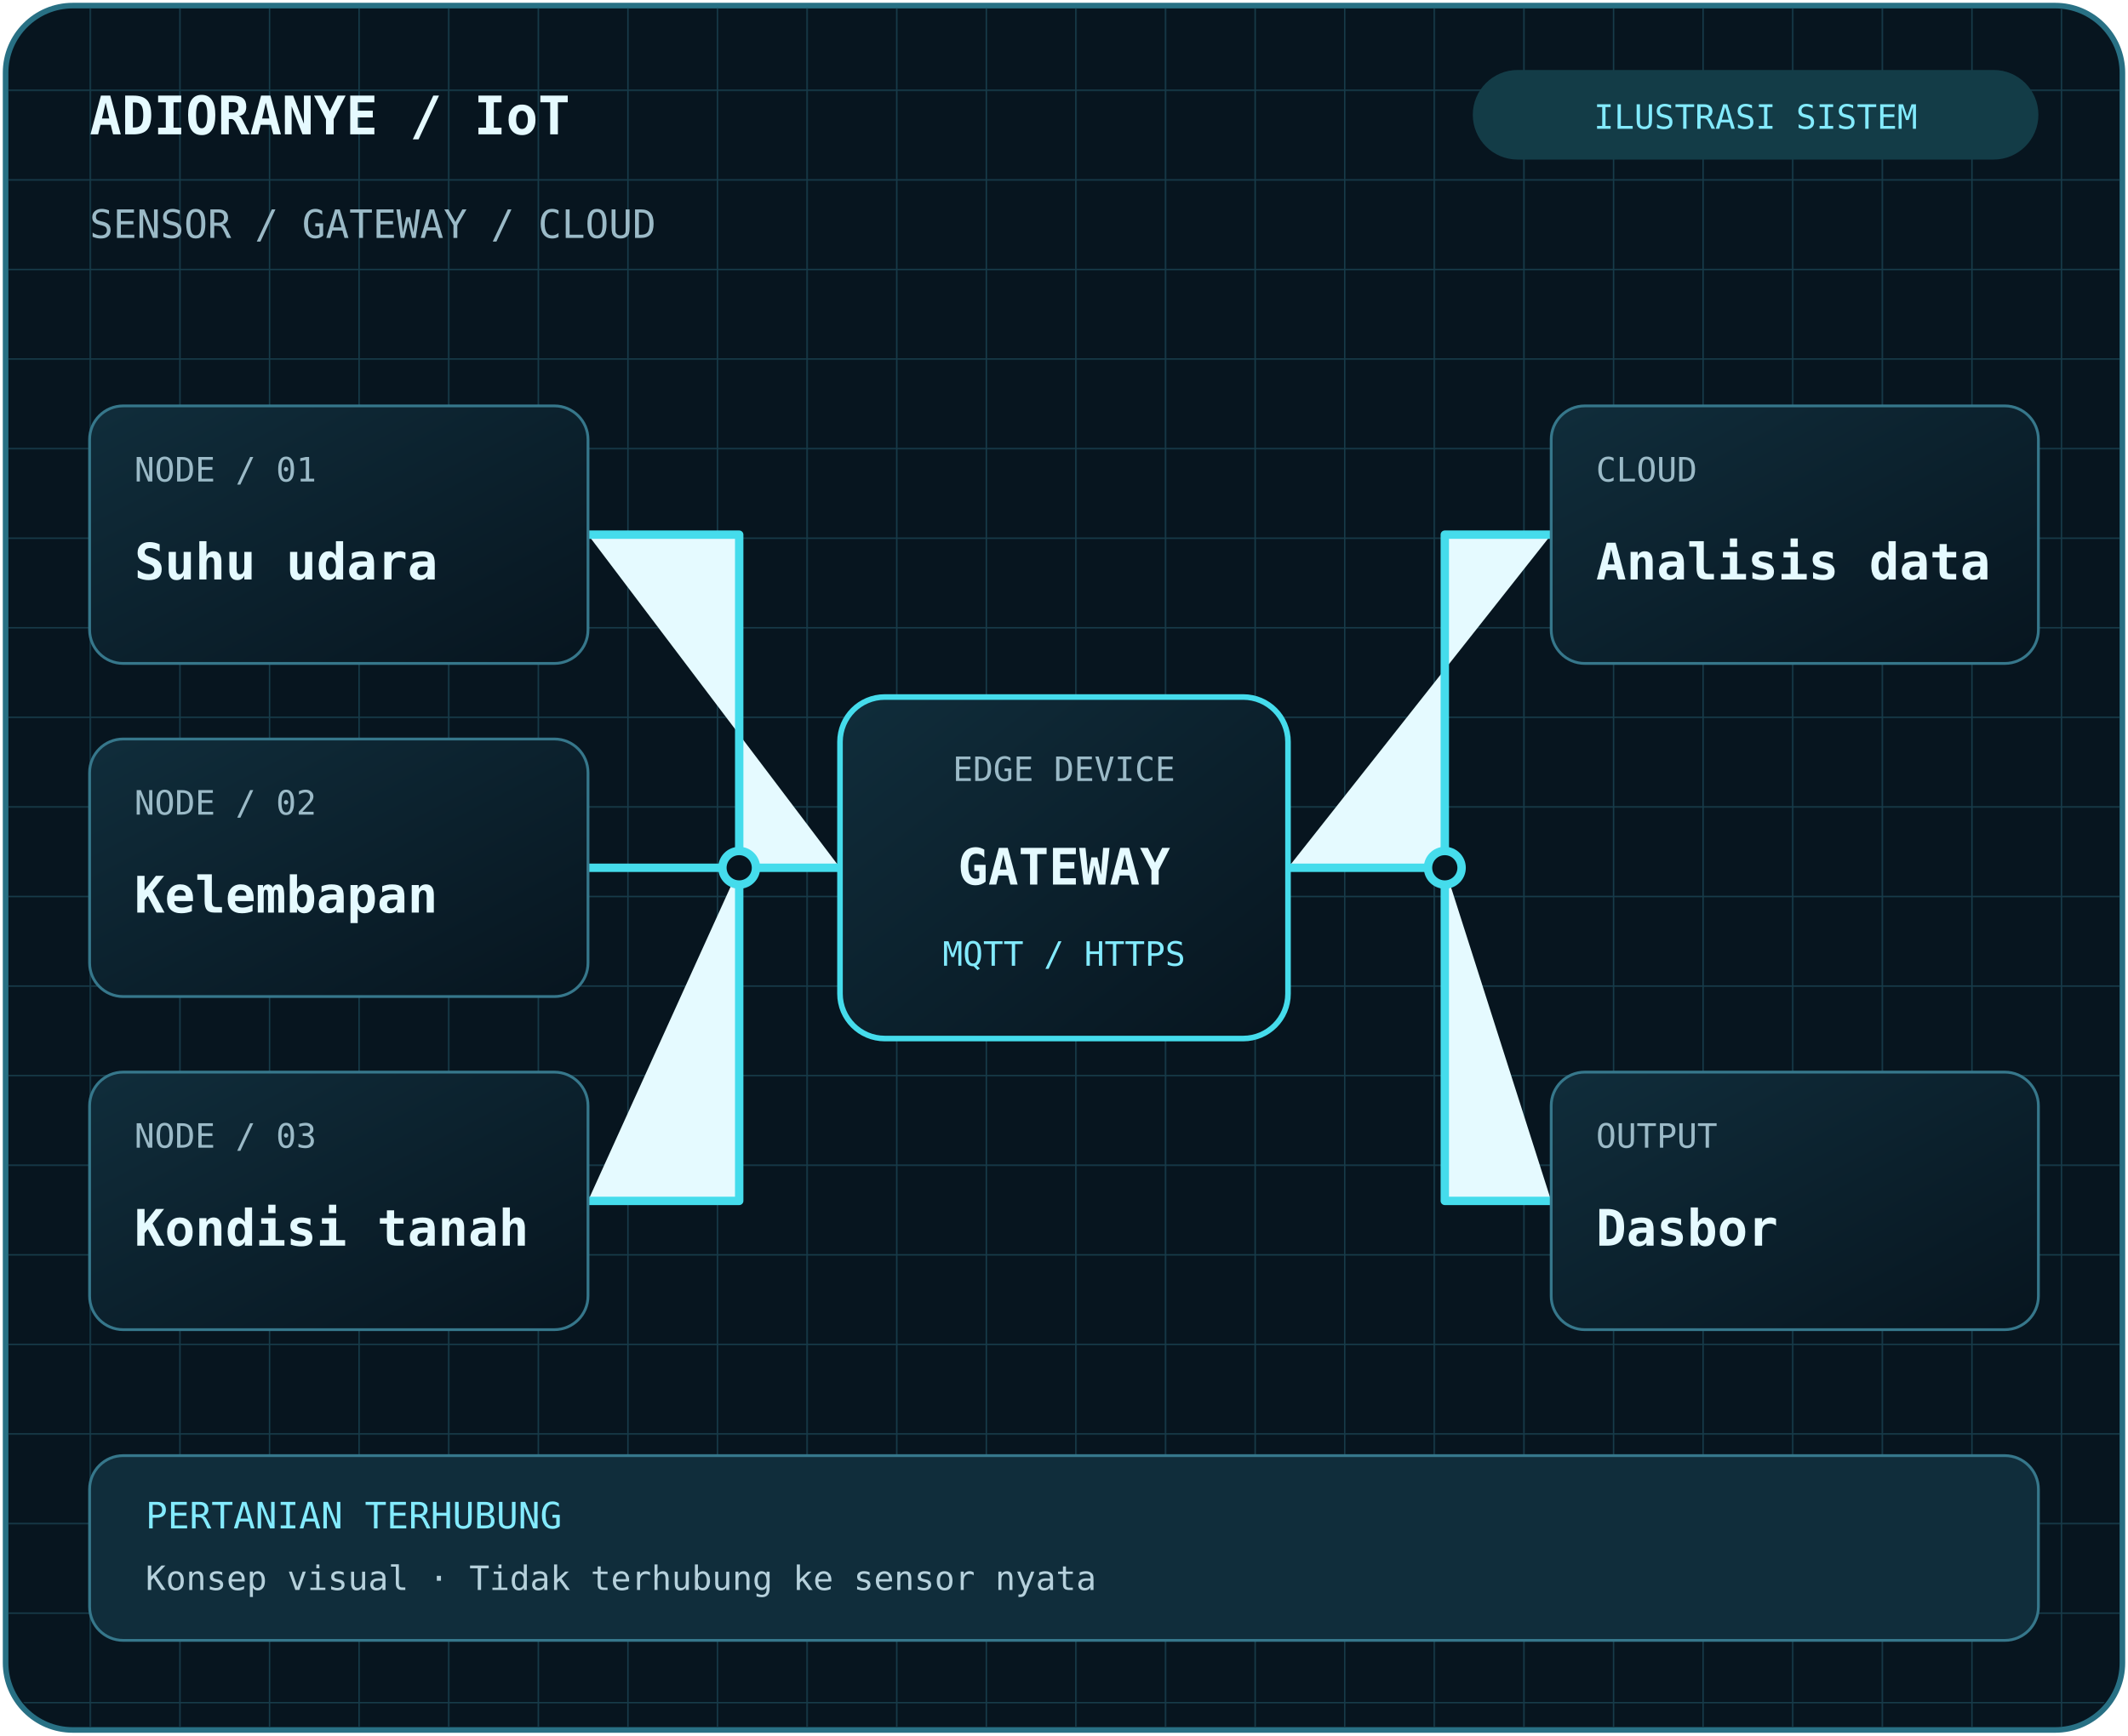
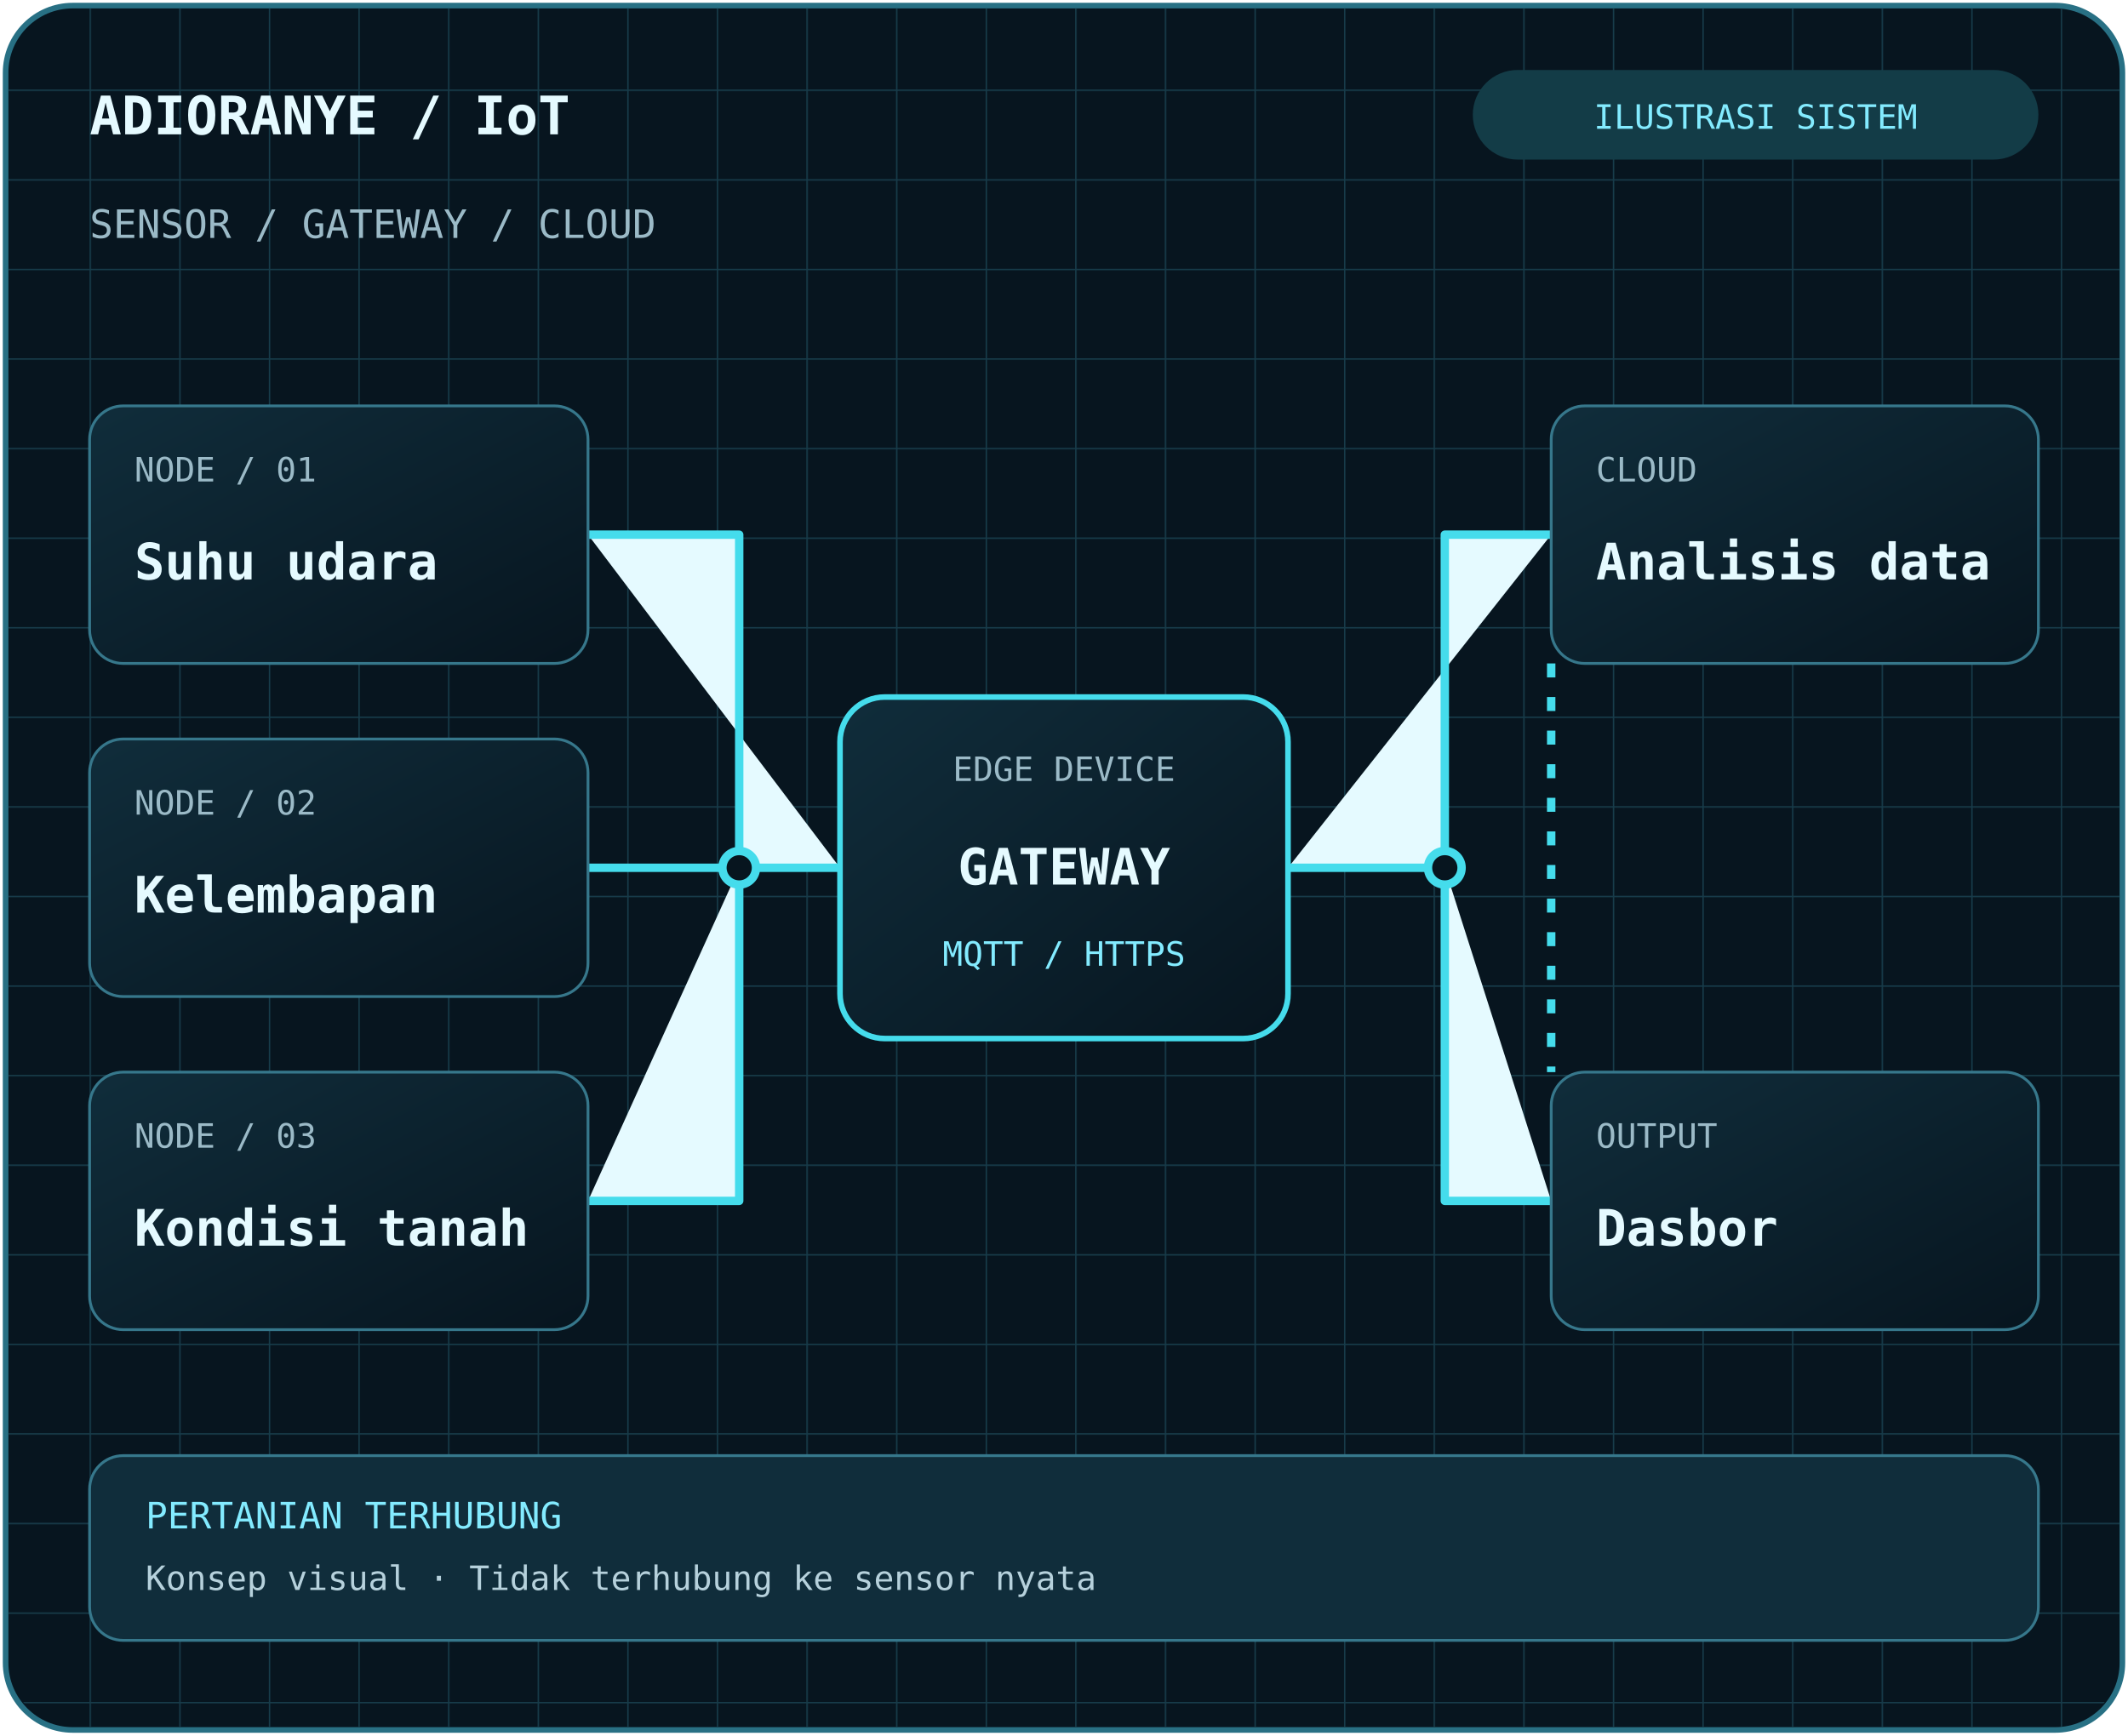
<svg xmlns="http://www.w3.org/2000/svg" width="760" height="620" viewBox="0 0 760 620" fill="none">
  <defs>
    <pattern id="grid" width="32" height="32" patternUnits="userSpaceOnUse">
      <path d="M32 0H0V32" stroke="#173b49" stroke-width="1" />
    </pattern>
    <linearGradient id="panel" x2="1" y2="1">
      <stop stop-color="#102d3b" />
      <stop offset="1" stop-color="#07151f" />
    </linearGradient>
  </defs>
+   <style>
+     /* ponytail: one 4.8-second illustration; add playback controls before looping. */
+     .packet { fill: #fcd778; stroke: #fff4ce; stroke-width: 2; opacity: 0; offset-distance: 0%; animation: transmit 4s linear forwards; }
+     .packet-one { offset-path: path('M210 191H264V310H460H516V191H554V237V383'); }
+     .packet-two { offset-path: path('M210 310H460H516V191H554V237V383'); animation-delay: .4s; }
+     .packet-three { offset-path: path('M210 429H264V310H460H516V191H554V237V383'); animation-delay: .8s; }
+     @keyframes transmit {
+       0% { opacity: 0; offset-distance: 0%; }
+       5%, 95% { opacity: 1; }
+       100% { opacity: 0; offset-distance: 100%; }
+     }
+     @media (prefers-reduced-motion: reduce) { .packet { animation: none; } }
+   </style>
  <rect x="2" y="2" width="756" height="616" rx="24" fill="#07151f" stroke="#287084" stroke-width="2" />
  <rect x="3" y="3" width="754" height="614" rx="24" fill="url(#grid)" />
  <g font-family="monospace" fill="#e5faff">
    <text x="32" y="48" font-size="19" font-weight="700">ADIORANYE / IoT</text>
    <rect x="526" y="25" width="202" height="32" rx="16" fill="#133c47" />
    <text x="627" y="46" text-anchor="middle" font-size="12" fill="#83ebff">ILUSTRASI SISTEM</text>
    <text x="32" y="85" font-size="14" fill="#9bbac7">SENSOR / GATEWAY / CLOUD</text>
    <g stroke="#45dcec" stroke-width="3" stroke-linejoin="round">
      <path d="M210 191H264V310H300M210 310H300M210 429H264V310M460 310H516V191H554M516 310V429H554" />
      <circle cx="264" cy="310" r="6" fill="#07151f" />
      <circle cx="516" cy="310" r="6" fill="#07151f" />
    </g>
    <g fill="url(#panel)" stroke="#36778b">
      <rect x="32" y="145" width="178" height="92" rx="12" />
      <rect x="32" y="264" width="178" height="92" rx="12" />
      <rect x="32" y="383" width="178" height="92" rx="12" />
      <rect x="300" y="249" width="160" height="122" rx="16" stroke="#45dcec" stroke-width="2" />
      <rect x="554" y="145" width="174" height="92" rx="12" />
      <rect x="554" y="383" width="174" height="92" rx="12" />
    </g>
    <g font-size="12" fill="#9bbac7">
      <text x="48" y="172">NODE / 01</text>
      <text x="48" y="291">NODE / 02</text>
      <text x="48" y="410">NODE / 03</text>
      <text x="380" y="279" text-anchor="middle">EDGE DEVICE</text>
      <text x="570" y="172">CLOUD</text>
      <text x="570" y="410">OUTPUT</text>
    </g>
    <g font-size="18" font-weight="700">
      <text x="48" y="207">Suhu udara</text>
      <text x="48" y="326">Kelembapan</text>
      <text x="48" y="445">Kondisi tanah</text>
      <text x="380" y="316" text-anchor="middle">GATEWAY</text>
      <text x="570" y="207">Analisis data</text>
      <text x="570" y="445">Dasbor</text>
    </g>
    <text x="380" y="345" text-anchor="middle" font-size="12" fill="#83ebff">MQTT / HTTPS</text>
    <rect x="32" y="520" width="696" height="66" rx="12" fill="#102d3b" stroke="#36778b" />
    <text x="52" y="546" font-size="13" fill="#83ebff">PERTANIAN TERHUBUNG</text>
    <text x="52" y="568" font-size="12" fill="#b6d1dc">Konsep visual · Tidak terhubung ke sensor nyata</text>
  </g>
+   <g aria-hidden="true">
+     <path d="M554 237V383" stroke="#45dcec" stroke-width="3" stroke-dasharray="5 7" />
+     <circle class="packet packet-one" r="5" />
+     <circle class="packet packet-two" r="5" />
+     <circle class="packet packet-three" r="5" />
+   </g>
</svg>
